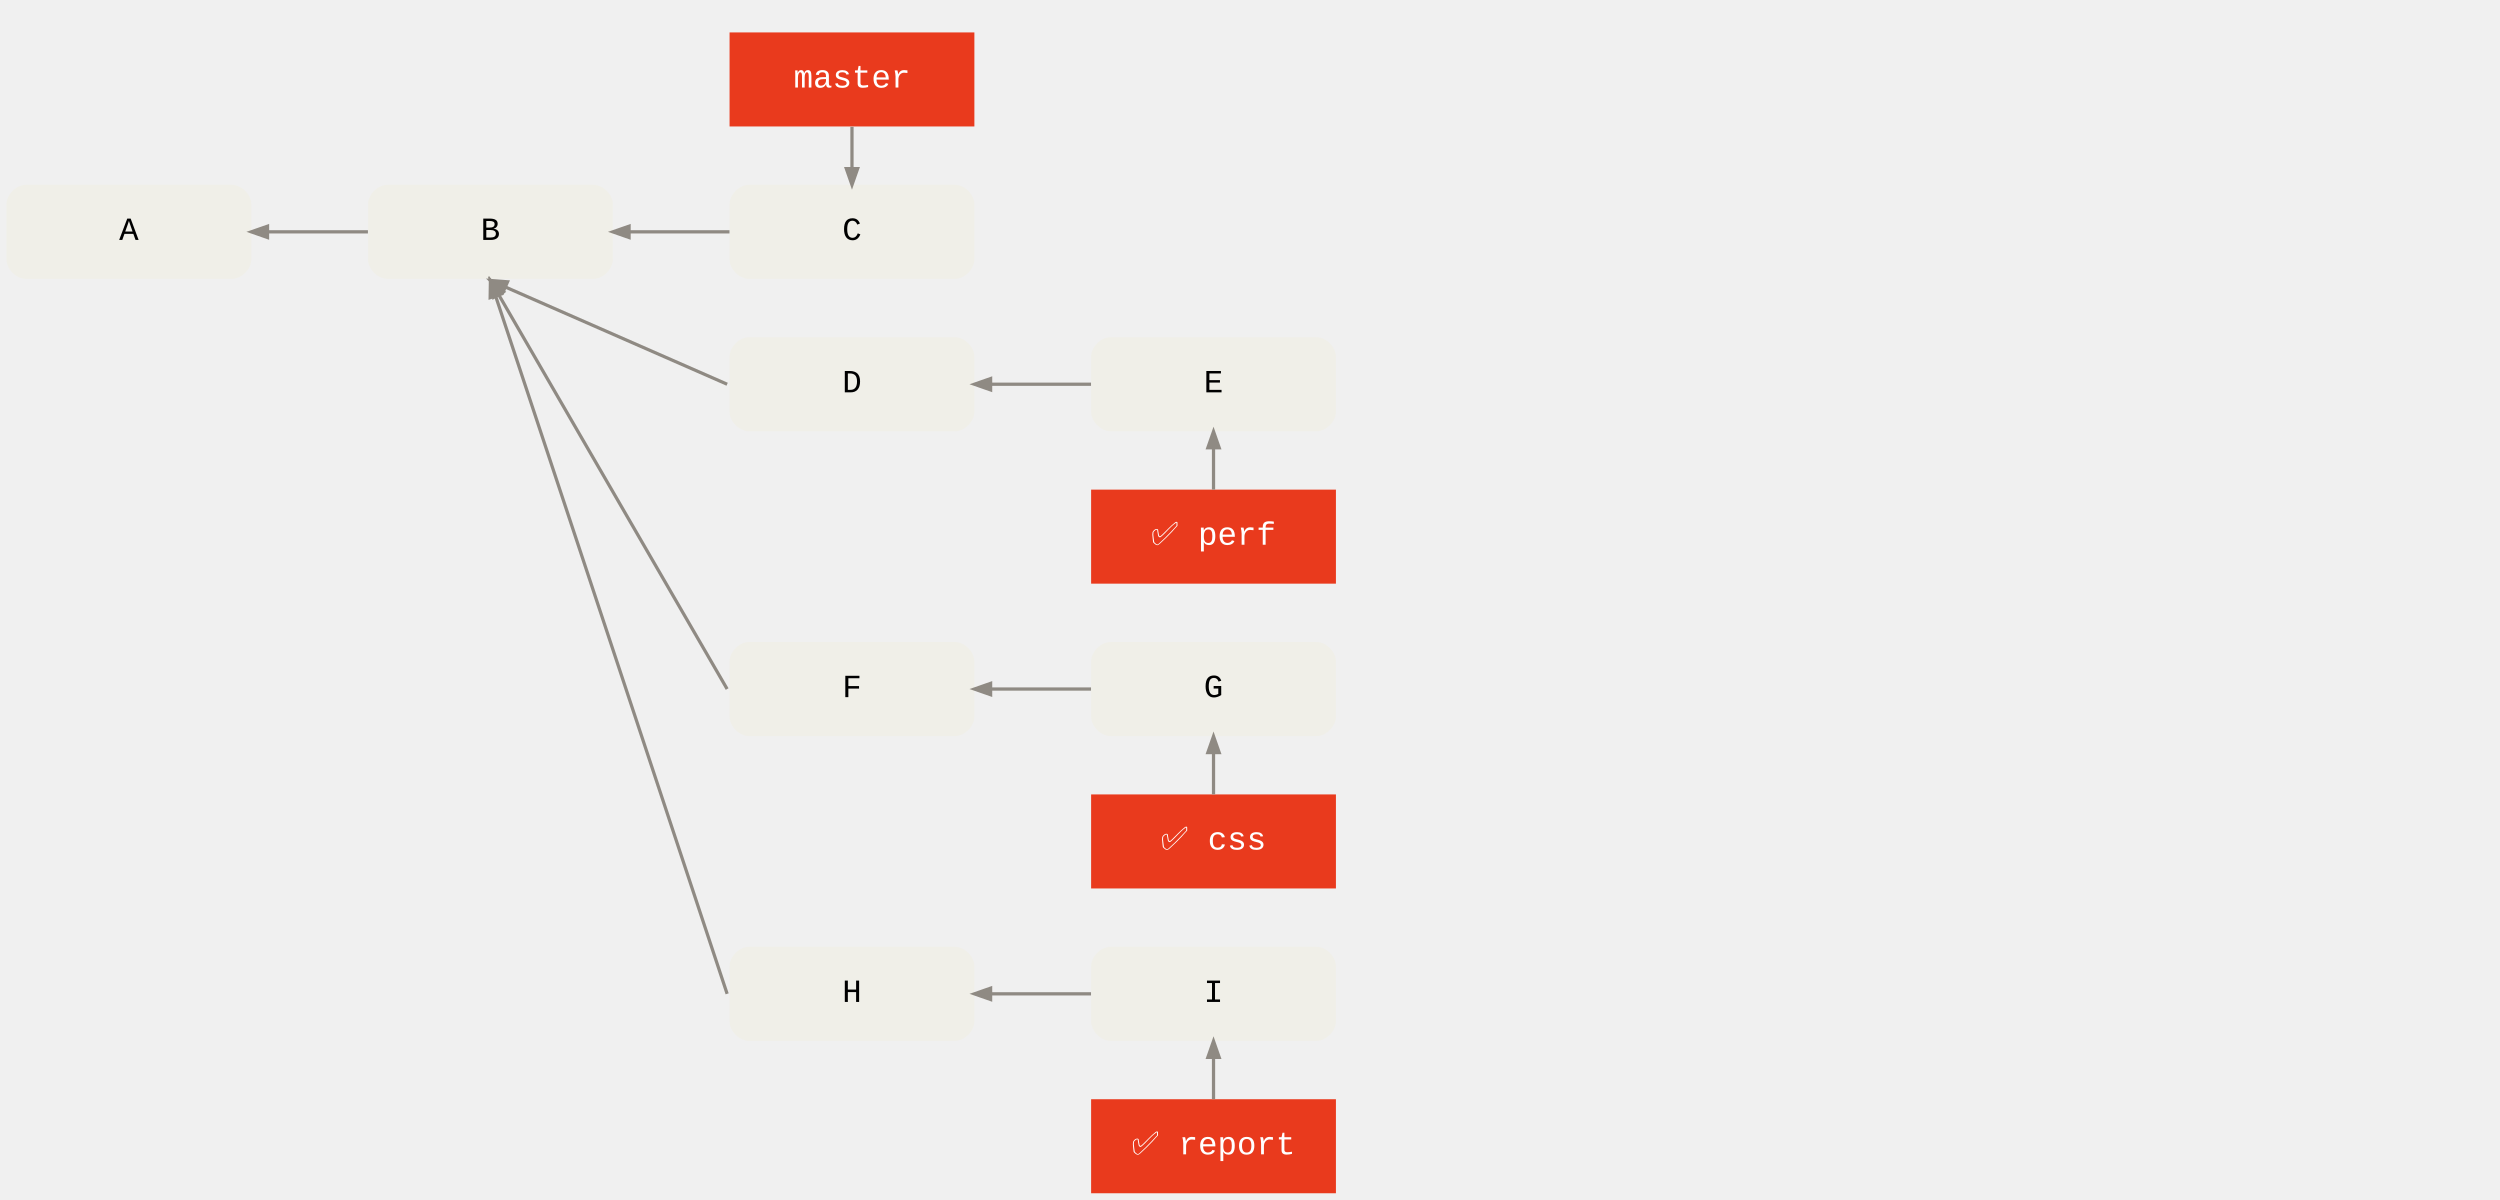
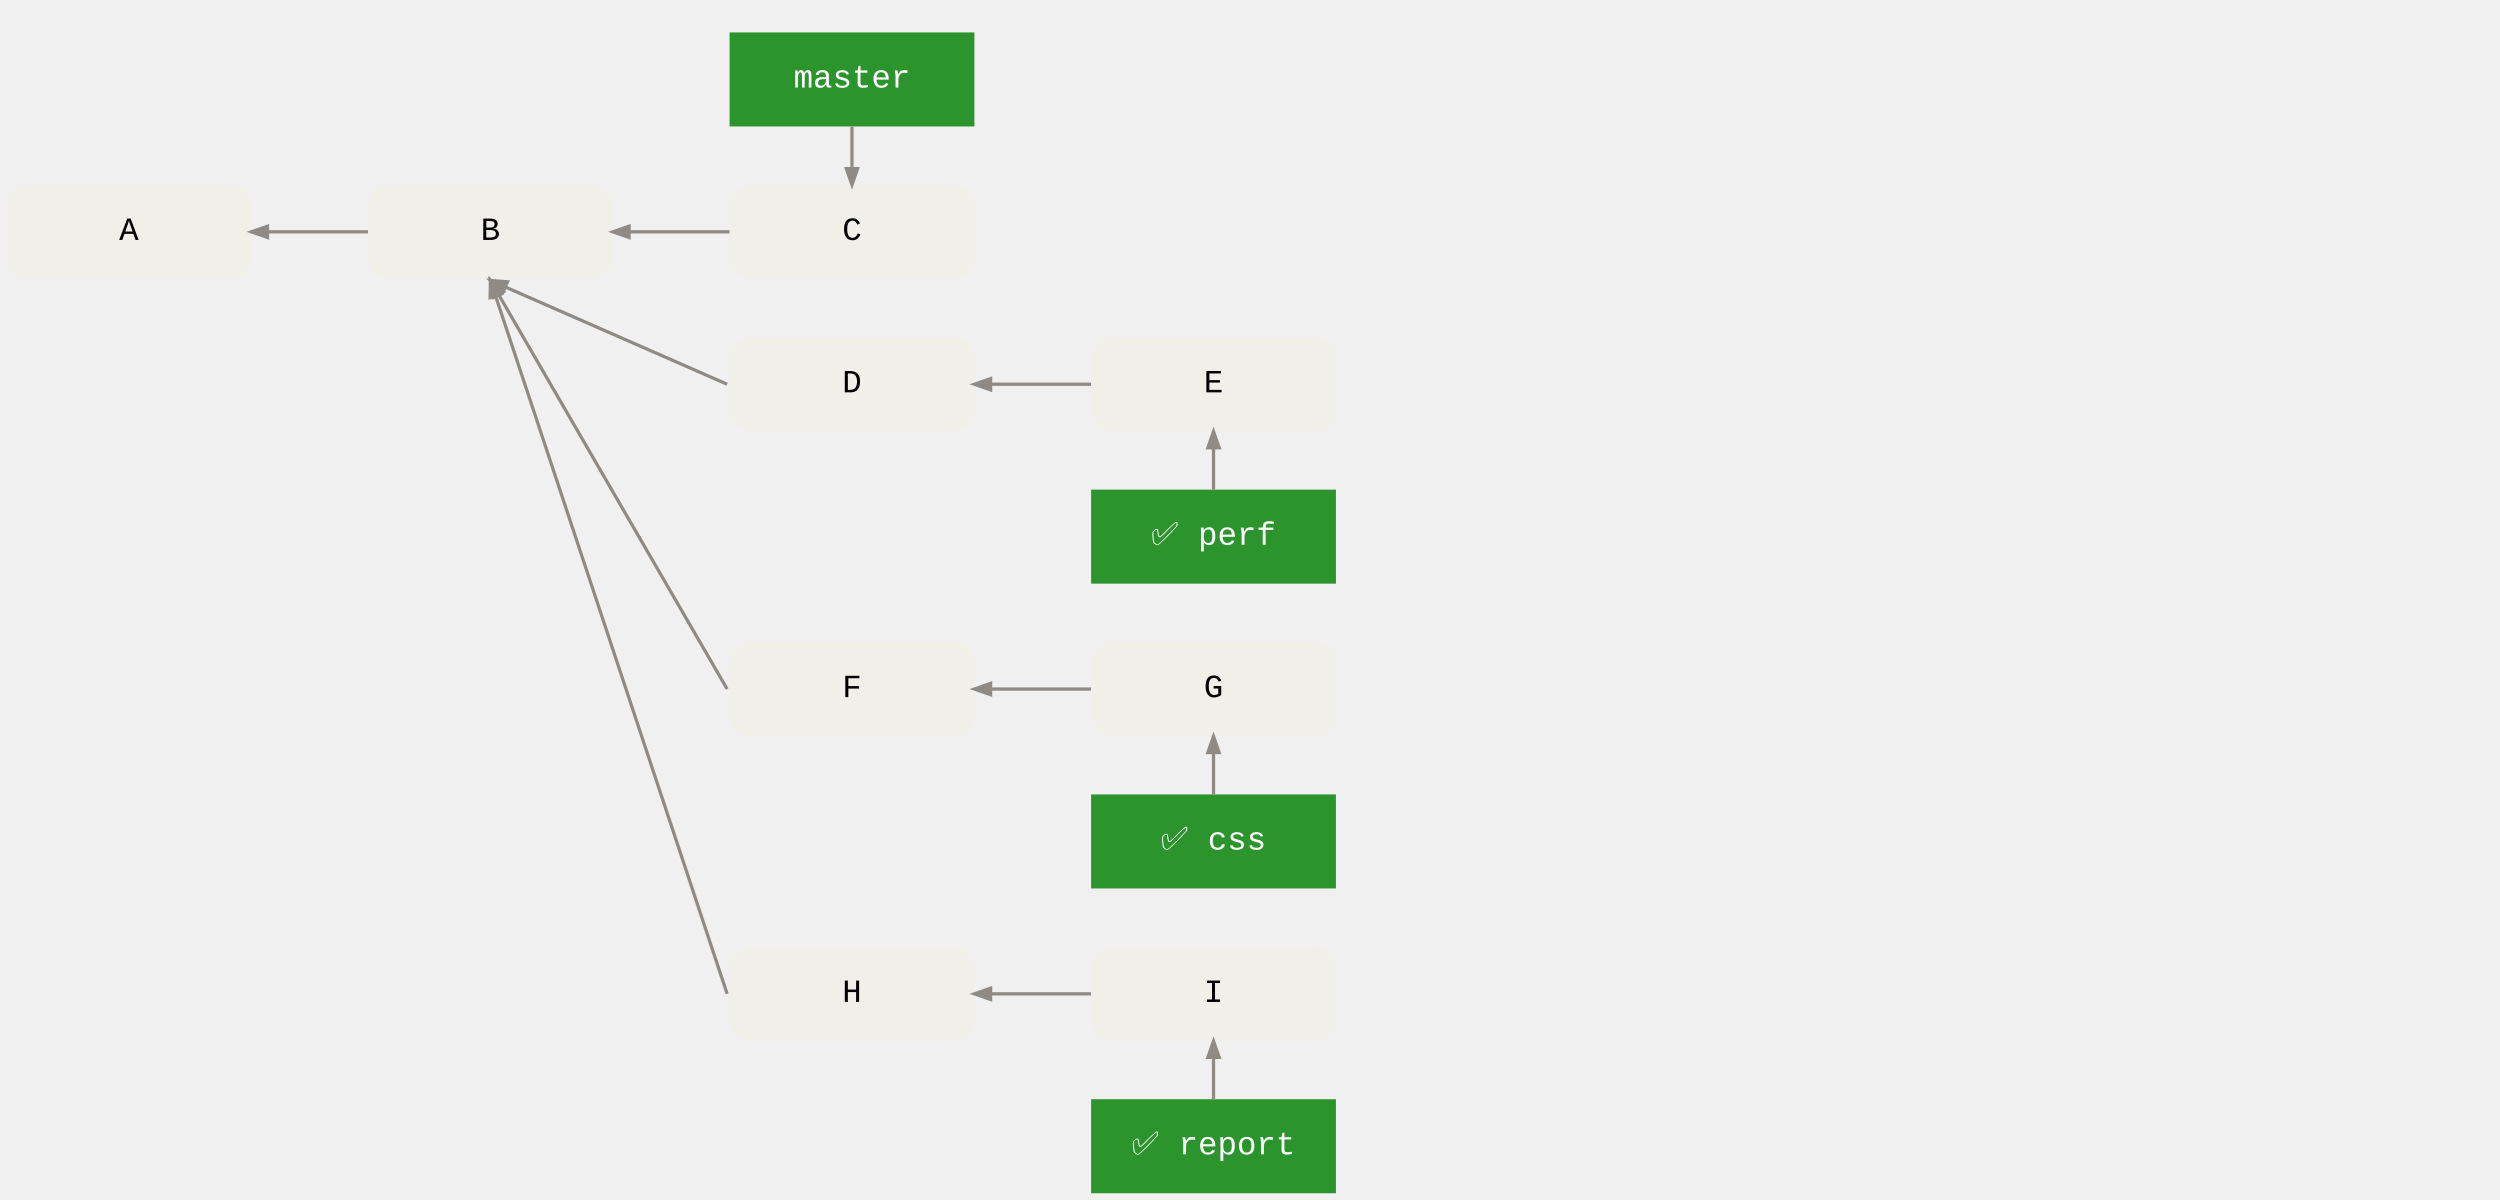
<svg xmlns="http://www.w3.org/2000/svg" width="1542pt" height="740pt" viewBox="0.00 0.00 1542.00 740.00">
  <g id="graph0" class="graph" transform="scale(1 1) rotate(0) translate(4 736)">
    <g id="clust1" class="cluster">
      <polygon fill="transparent" stroke="transparent" points="438,-556 438,-724 605,-724 605,-556 438,-556" />
    </g>
    <g id="clust3" class="cluster">
      <polygon fill="transparent" stroke="transparent" points="1359,-556 1359,-724 1526,-724 1526,-556 1359,-556" />
    </g>
    <g id="node1" class="node">
      <path fill="#f0efe8" stroke="black" stroke-width="0" d="M139,-622C139,-622 12,-622 12,-622 6,-622 0,-616 0,-610 0,-610 0,-576 0,-576 0,-570 6,-564 12,-564 12,-564 139,-564 139,-564 145,-564 151,-570 151,-576 151,-576 151,-610 151,-610 151,-616 145,-622 139,-622" />
      <text text-anchor="middle" x="75.5" y="-588" font-family="Menlo, Monaco, Consolas, Lucida Console, Courier New, monospace" font-size="20.00">A</text>
    </g>
    <g id="node2" class="node">
      <path fill="#f0efe8" stroke="black" stroke-width="0" d="M362,-622C362,-622 235,-622 235,-622 229,-622 223,-616 223,-610 223,-610 223,-576 223,-576 223,-570 229,-564 235,-564 235,-564 362,-564 362,-564 368,-564 374,-570 374,-576 374,-576 374,-610 374,-610 374,-616 368,-622 362,-622" />
      <text text-anchor="middle" x="298.5" y="-588" font-family="Menlo, Monaco, Consolas, Lucida Console, Courier New, monospace" font-size="20.00">B</text>
    </g>
    <g id="edge1" class="edge">
      <path fill="none" stroke="#8f8a83" stroke-width="2" d="M161.2,-593C181.53,-593 203.1,-593 222.94,-593" />
      <polygon fill="#8f8a83" stroke="#8f8a83" stroke-width="2" points="161.01,-589.5 151.01,-593 161.01,-596.5 161.01,-589.5" />
    </g>
    <g id="node3" class="node">
      <path fill="#f0efe8" stroke="black" stroke-width="0" d="M585,-622C585,-622 458,-622 458,-622 452,-622 446,-616 446,-610 446,-610 446,-576 446,-576 446,-570 452,-564 458,-564 458,-564 585,-564 585,-564 591,-564 597,-570 597,-576 597,-576 597,-610 597,-610 597,-616 591,-622 585,-622" />
      <text text-anchor="middle" x="521.5" y="-588" font-family="Menlo, Monaco, Consolas, Lucida Console, Courier New, monospace" font-size="20.00">C</text>
    </g>
    <g id="edge2" class="edge">
      <path fill="none" stroke="#8f8a83" stroke-width="2" d="M384.2,-593C404.53,-593 426.1,-593 445.94,-593" />
      <polygon fill="#8f8a83" stroke="#8f8a83" stroke-width="2" points="384.01,-589.5 374.01,-593 384.01,-596.5 384.01,-589.5" />
    </g>
    <g id="node7" class="node">
      <path fill="#f0efe8" stroke="black" stroke-width="0" d="M585,-528C585,-528 458,-528 458,-528 452,-528 446,-522 446,-516 446,-516 446,-482 446,-482 446,-476 452,-470 458,-470 458,-470 585,-470 585,-470 591,-470 597,-476 597,-482 597,-482 597,-516 597,-516 597,-522 591,-528 585,-528" />
      <text text-anchor="middle" x="521.5" y="-494" font-family="Menlo, Monaco, Consolas, Lucida Console, Courier New, monospace" font-size="20.00">D</text>
    </g>
    <g id="edge6" class="edge">
      <path fill="none" stroke="#8f8a83" stroke-width="2" d="M308.08,-558.8C340.56,-544.56 444.5,-499 444.5,-499" />
      <polygon fill="#8f8a83" stroke="#8f8a83" stroke-width="2" points="306.25,-555.78 298.5,-563 309.06,-562.19 306.25,-555.78" />
    </g>
    <g id="node9" class="node">
      <path fill="#f0efe8" stroke="black" stroke-width="0" d="M585,-340C585,-340 458,-340 458,-340 452,-340 446,-334 446,-328 446,-328 446,-294 446,-294 446,-288 452,-282 458,-282 458,-282 585,-282 585,-282 591,-282 597,-288 597,-294 597,-294 597,-328 597,-328 597,-334 591,-340 585,-340" />
      <text text-anchor="middle" x="521.5" y="-306" font-family="Menlo, Monaco, Consolas, Lucida Console, Courier New, monospace" font-size="20.00">F</text>
    </g>
    <g id="edge9" class="edge">
      <path fill="none" stroke="#8f8a83" stroke-width="2" d="M303.53,-554.33C329.2,-510.01 444.5,-311 444.5,-311" />
      <polygon fill="#8f8a83" stroke="#8f8a83" stroke-width="2" points="300.48,-552.59 298.5,-563 306.54,-556.1 300.48,-552.59" />
    </g>
    <g id="node11" class="node">
      <path fill="#f0efe8" stroke="black" stroke-width="0" d="M585,-152C585,-152 458,-152 458,-152 452,-152 446,-146 446,-140 446,-140 446,-106 446,-106 446,-100 452,-94 458,-94 458,-94 585,-94 585,-94 591,-94 597,-100 597,-106 597,-106 597,-140 597,-140 597,-146 591,-152 585,-152" />
      <text text-anchor="middle" x="521.5" y="-118" font-family="Menlo, Monaco, Consolas, Lucida Console, Courier New, monospace" font-size="20.00">H</text>
    </g>
    <g id="edge12" class="edge">
      <path fill="none" stroke="#8f8a83" stroke-width="2" d="M301.69,-553.4C323.04,-489.06 444.5,-123 444.5,-123" />
      <polygon fill="#8f8a83" stroke="#8f8a83" stroke-width="2" points="298.33,-552.41 298.5,-563 304.97,-554.61 298.33,-552.41" />
    </g>
    <g id="node13" class="node">
-       <polygon fill="#e93a1d" stroke="black" stroke-width="0" points="597,-716 446,-716 446,-658 597,-658 597,-716" />
+       <polygon fill="#2c942c" stroke="black" stroke-width="0" points="597,-716 446,-716 446,-658 597,-658 597,-716" />
      <text text-anchor="middle" x="521.5" y="-682" font-family="Menlo, Monaco, Consolas, Lucida Console, Courier New, monospace" font-size="20.00" fill="#ffffff">master</text>
    </g>
    <g id="edge15" class="edge">
      <path fill="none" stroke="#8f8a83" stroke-width="2" d="M521.5,-632.08C521.5,-640.65 521.5,-649.23 521.5,-657.8" />
      <polygon fill="#8f8a83" stroke="#8f8a83" stroke-width="2" points="525,-632.01 521.5,-622.01 518,-632.01 525,-632.01" />
    </g>
    <g id="node8" class="node">
      <path fill="#f0efe8" stroke="black" stroke-width="0" d="M808,-528C808,-528 681,-528 681,-528 675,-528 669,-522 669,-516 669,-516 669,-482 669,-482 669,-476 675,-470 681,-470 681,-470 808,-470 808,-470 814,-470 820,-476 820,-482 820,-482 820,-516 820,-516 820,-522 814,-528 808,-528" />
      <text text-anchor="middle" x="744.5" y="-494" font-family="Menlo, Monaco, Consolas, Lucida Console, Courier New, monospace" font-size="20.00">E</text>
    </g>
    <g id="edge7" class="edge">
      <path fill="none" stroke="#8f8a83" stroke-width="2" d="M607.2,-499C627.53,-499 649.1,-499 668.94,-499" />
      <polygon fill="#8f8a83" stroke="#8f8a83" stroke-width="2" points="607.01,-495.5 597.01,-499 607.01,-502.5 607.01,-495.5" />
    </g>
    <g id="node15" class="node">
-       <polygon fill="#e93a1d" stroke="black" stroke-width="0" points="820,-434 669,-434 669,-376 820,-376 820,-434" />
+       <polygon fill="#2c942c" stroke="black" stroke-width="0" points="820,-434 669,-434 669,-376 820,-376 820,-434" />
      <text text-anchor="middle" x="744.5" y="-400" font-family="Menlo, Monaco, Consolas, Lucida Console, Courier New, monospace" font-size="20.00" fill="#ffffff">✅ perf</text>
    </g>
    <g id="edge17" class="edge">
      <path fill="none" stroke="#8f8a83" stroke-width="2" d="M744.5,-459.74C744.5,-451.16 744.5,-442.58 744.5,-434.01" />
      <polygon fill="#8f8a83" stroke="#8f8a83" stroke-width="2" points="741,-459.8 744.5,-469.8 748,-459.8 741,-459.8" />
    </g>
    <g id="node10" class="node">
      <path fill="#f0efe8" stroke="black" stroke-width="0" d="M808,-340C808,-340 681,-340 681,-340 675,-340 669,-334 669,-328 669,-328 669,-294 669,-294 669,-288 675,-282 681,-282 681,-282 808,-282 808,-282 814,-282 820,-288 820,-294 820,-294 820,-328 820,-328 820,-334 814,-340 808,-340" />
      <text text-anchor="middle" x="744.5" y="-306" font-family="Menlo, Monaco, Consolas, Lucida Console, Courier New, monospace" font-size="20.00">G</text>
    </g>
    <g id="edge10" class="edge">
      <path fill="none" stroke="#8f8a83" stroke-width="2" d="M607.2,-311C627.53,-311 649.1,-311 668.94,-311" />
      <polygon fill="#8f8a83" stroke="#8f8a83" stroke-width="2" points="607.01,-307.5 597.01,-311 607.01,-314.5 607.01,-307.5" />
    </g>
    <g id="node16" class="node">
-       <polygon fill="#e93a1d" stroke="black" stroke-width="0" points="820,-246 669,-246 669,-188 820,-188 820,-246" />
+       <polygon fill="#2c942c" stroke="black" stroke-width="0" points="820,-246 669,-246 669,-188 820,-188 820,-246" />
      <text text-anchor="middle" x="744.5" y="-212" font-family="Menlo, Monaco, Consolas, Lucida Console, Courier New, monospace" font-size="20.00" fill="#ffffff">✅ css</text>
    </g>
    <g id="edge18" class="edge">
      <path fill="none" stroke="#8f8a83" stroke-width="2" d="M744.5,-271.74C744.5,-263.16 744.5,-254.58 744.5,-246.01" />
      <polygon fill="#8f8a83" stroke="#8f8a83" stroke-width="2" points="741,-271.8 744.5,-281.8 748,-271.8 741,-271.8" />
    </g>
    <g id="node12" class="node">
      <path fill="#f0efe8" stroke="black" stroke-width="0" d="M808,-152C808,-152 681,-152 681,-152 675,-152 669,-146 669,-140 669,-140 669,-106 669,-106 669,-100 675,-94 681,-94 681,-94 808,-94 808,-94 814,-94 820,-100 820,-106 820,-106 820,-140 820,-140 820,-146 814,-152 808,-152" />
      <text text-anchor="middle" x="744.5" y="-118" font-family="Menlo, Monaco, Consolas, Lucida Console, Courier New, monospace" font-size="20.00">I</text>
    </g>
    <g id="edge13" class="edge">
      <path fill="none" stroke="#8f8a83" stroke-width="2" d="M607.2,-123C627.53,-123 649.1,-123 668.94,-123" />
      <polygon fill="#8f8a83" stroke="#8f8a83" stroke-width="2" points="607.01,-119.5 597.01,-123 607.01,-126.5 607.01,-119.5" />
    </g>
    <g id="node17" class="node">
-       <polygon fill="#e93a1d" stroke="black" stroke-width="0" points="820,-58 669,-58 669,0 820,0 820,-58" />
+       <polygon fill="#2c942c" stroke="black" stroke-width="0" points="820,-58 669,-58 669,0 820,0 820,-58" />
      <text text-anchor="middle" x="744.5" y="-24" font-family="Menlo, Monaco, Consolas, Lucida Console, Courier New, monospace" font-size="20.00" fill="#ffffff">✅ report</text>
    </g>
    <g id="edge19" class="edge">
      <path fill="none" stroke="#8f8a83" stroke-width="2" d="M744.5,-83.74C744.5,-75.16 744.5,-66.58 744.5,-58.01" />
      <polygon fill="#8f8a83" stroke="#8f8a83" stroke-width="2" points="741,-83.8 744.5,-93.8 748,-83.8 741,-83.8" />
    </g>
  </g>
</svg>
